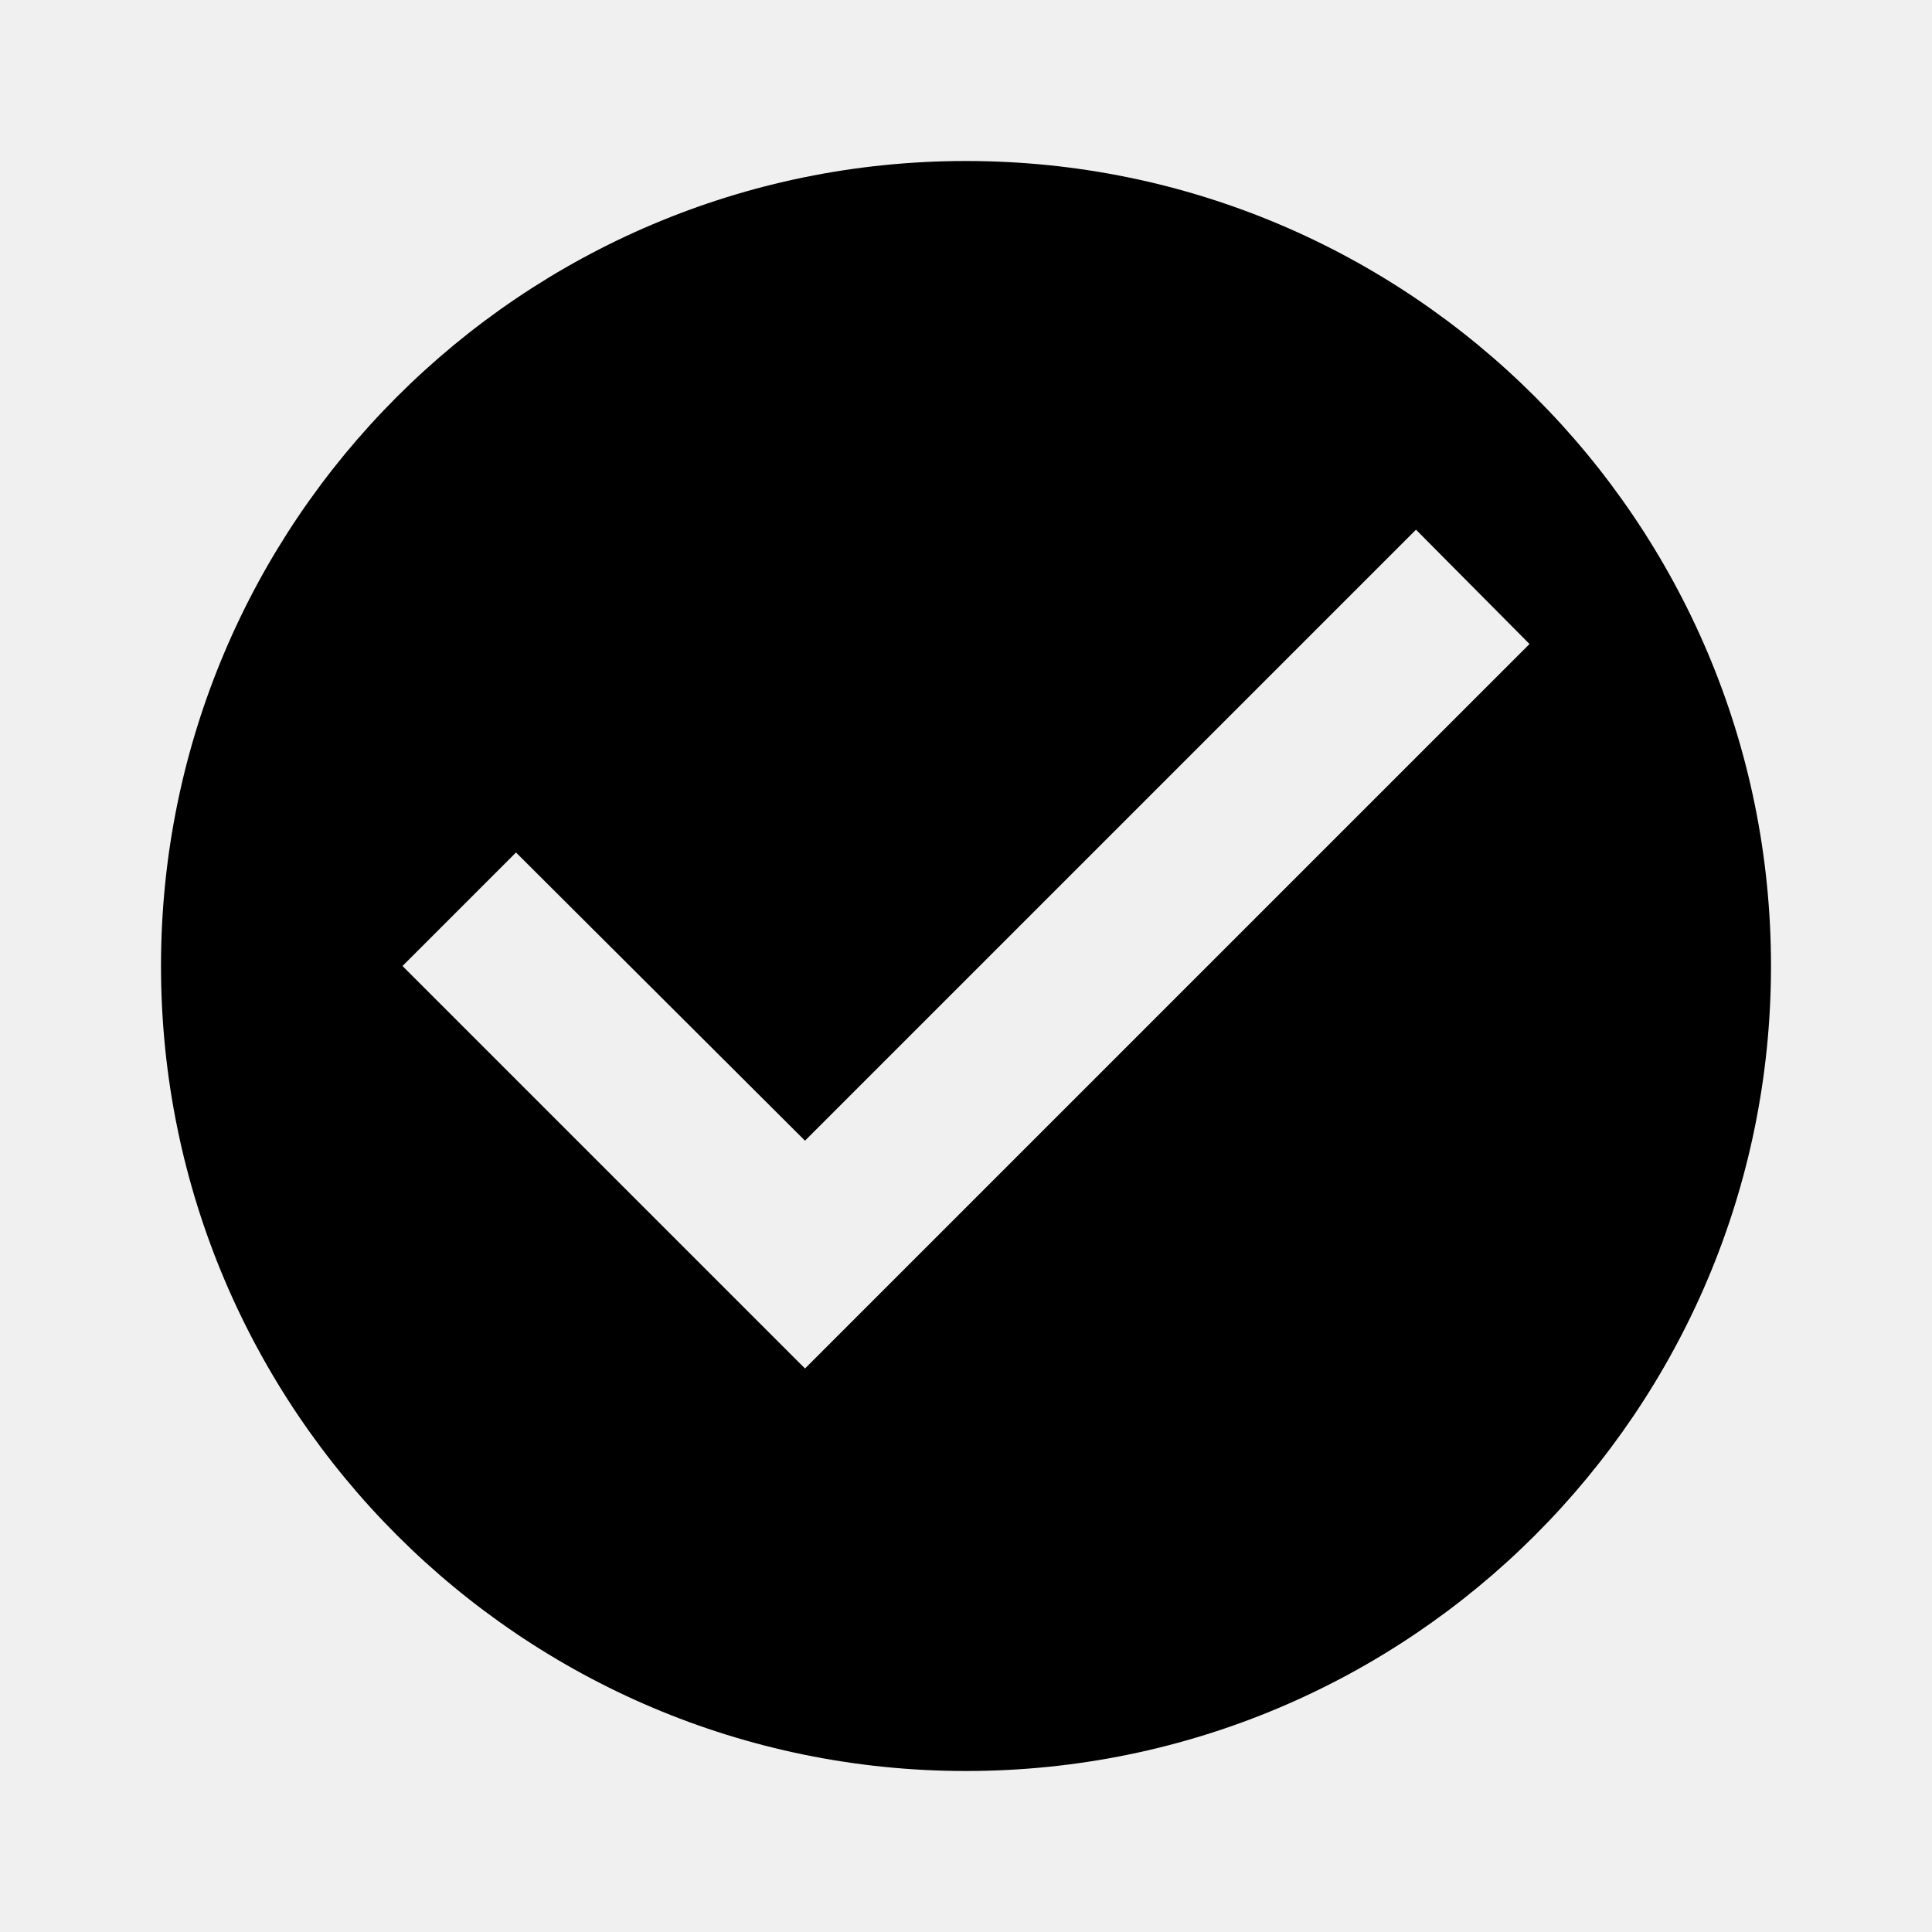
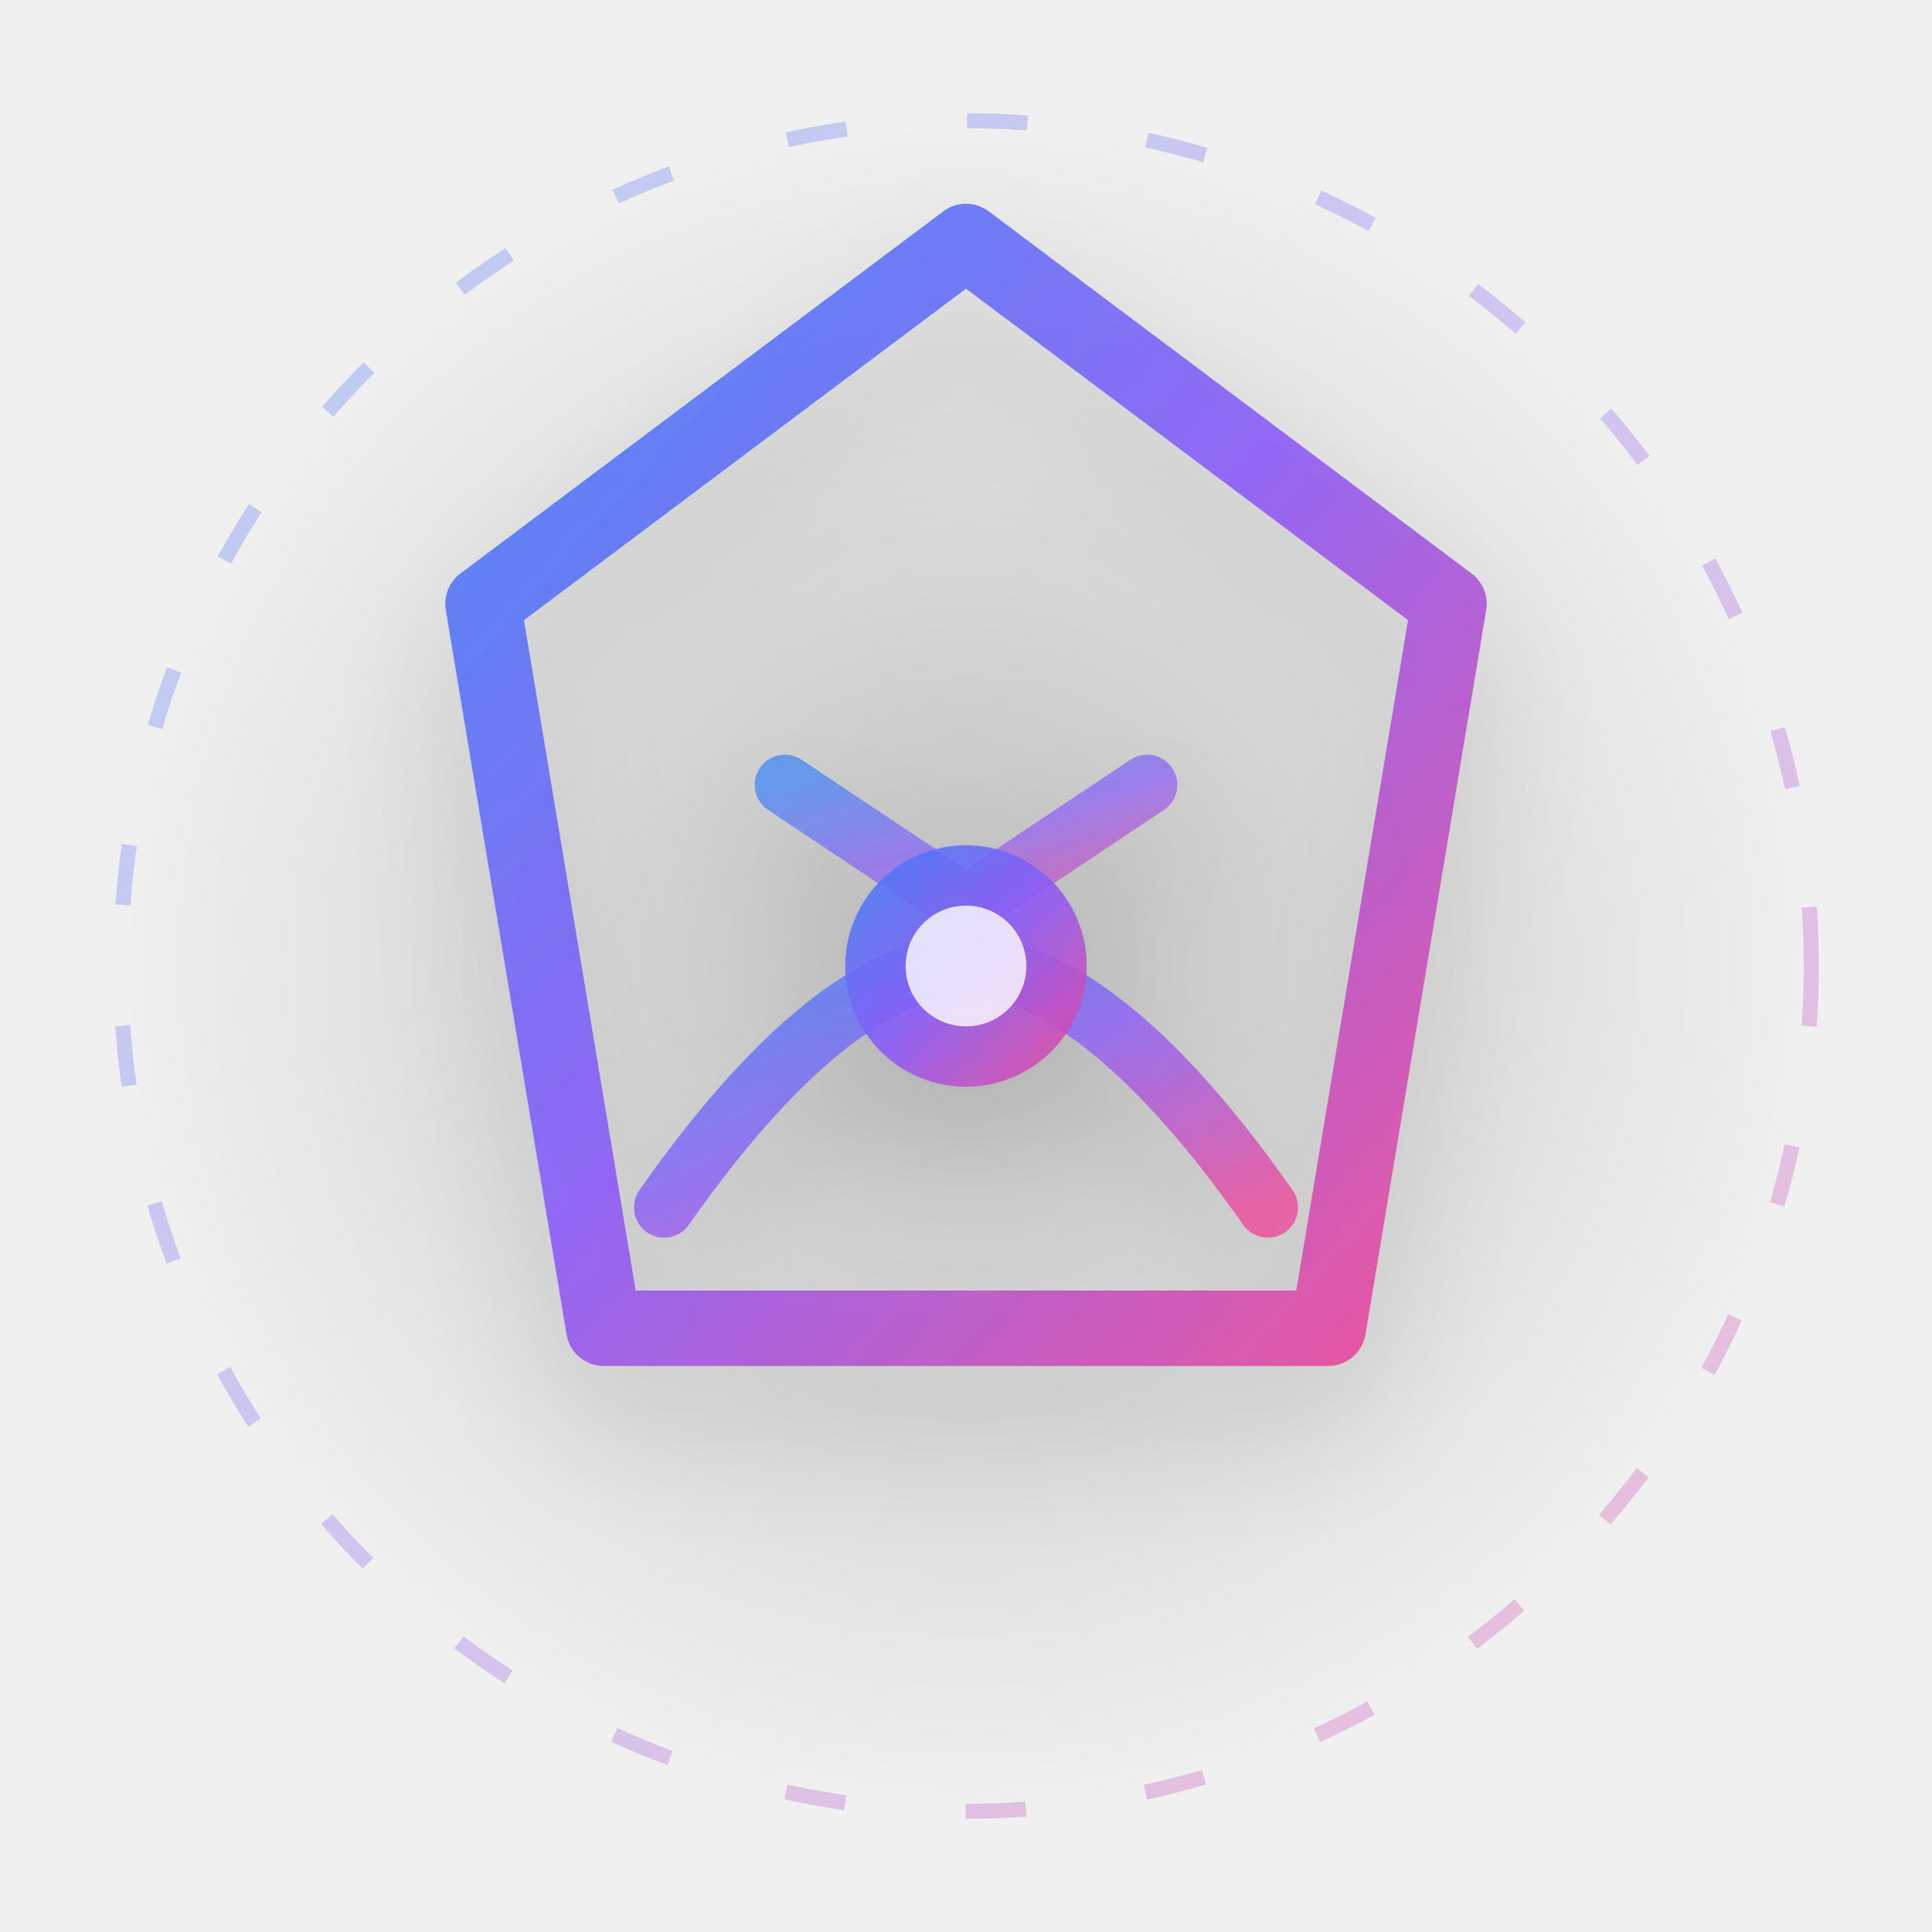
- <svg xmlns="http://www.w3.org/2000/svg" viewBox="0 0 24 24" fill="currentColor">
-   <path d="M12 2C6.48 2 2 6.48 2 12s4.48 10 10 10 10-4.48 10-10S17.52 2 12 2zm-2 15l-5-5 1.41-1.41L10 14.17l7.59-7.59L19 8l-9 9z" />
+ <svg xmlns="http://www.w3.org/2000/svg" viewBox="0 0 64 64" aria-labelledby="xot-logo-title" role="img">
+   <defs>
+     <linearGradient id="xot-gradient" x1="0%" y1="0%" x2="100%" y2="100%">
+       <stop offset="0%" stop-color="#3B82F6" stop-opacity="1" />
+       <stop offset="50%" stop-color="#8B5CF6" stop-opacity="1" />
+       <stop offset="100%" stop-color="#EC4899" stop-opacity="1" />
+     </linearGradient>
+     <radialGradient id="xot-glow" cx="50%" cy="50%" r="50%">
+       <stop offset="0%" stop-color="url(#xot-gradient)" stop-opacity="0.2" />
+       <stop offset="100%" stop-color="url(#xot-gradient)" stop-opacity="0" />
+     </radialGradient>
+     <filter id="xot-shadow" x="-50%" y="-50%" width="200%" height="200%">
+       <feGaussianBlur in="SourceAlpha" stdDeviation="2" />
+       <feOffset dx="0" dy="2" result="offsetblur" />
+       <feFlood flood-color="#000000" flood-opacity="0.1" />
+       <feComposite in2="offsetblur" operator="in" />
+       <feMerge>
+         <feMergeNode />
+         <feMergeNode in="SourceGraphic" />
+       </feMerge>
+     </filter>
+   </defs>
+   <circle cx="32" cy="32" r="28" fill="url(#xot-glow)" />
+   <g filter="url(#xot-shadow)">
+     <path d="M32 8 L48 20 L44 44 L20 44 L16 20 Z" fill="none" stroke="url(#xot-gradient)" stroke-width="2.5" stroke-linecap="round" stroke-linejoin="round" opacity="0.9" />
+     <path d="M22 40c3.5-5 7-8 10-8s6.5 3 10 8" fill="none" stroke="url(#xot-gradient)" stroke-width="2" stroke-linecap="round" opacity="0.8" />
+     <path d="M26 26 L32 30 L38 26" fill="none" stroke="url(#xot-gradient)" stroke-width="2" stroke-linecap="round" opacity="0.7" />
+     <circle cx="32" cy="32" r="4" fill="url(#xot-gradient)" opacity="0.9" />
+     <circle cx="32" cy="32" r="2" fill="#ffffff" opacity="0.8" />
+   </g>
+   <g opacity="0.3">
+     <circle cx="32" cy="32" r="28" fill="none" stroke="url(#xot-gradient)" stroke-width="0.5" stroke-dasharray="2,4" />
+   </g>
</svg>
